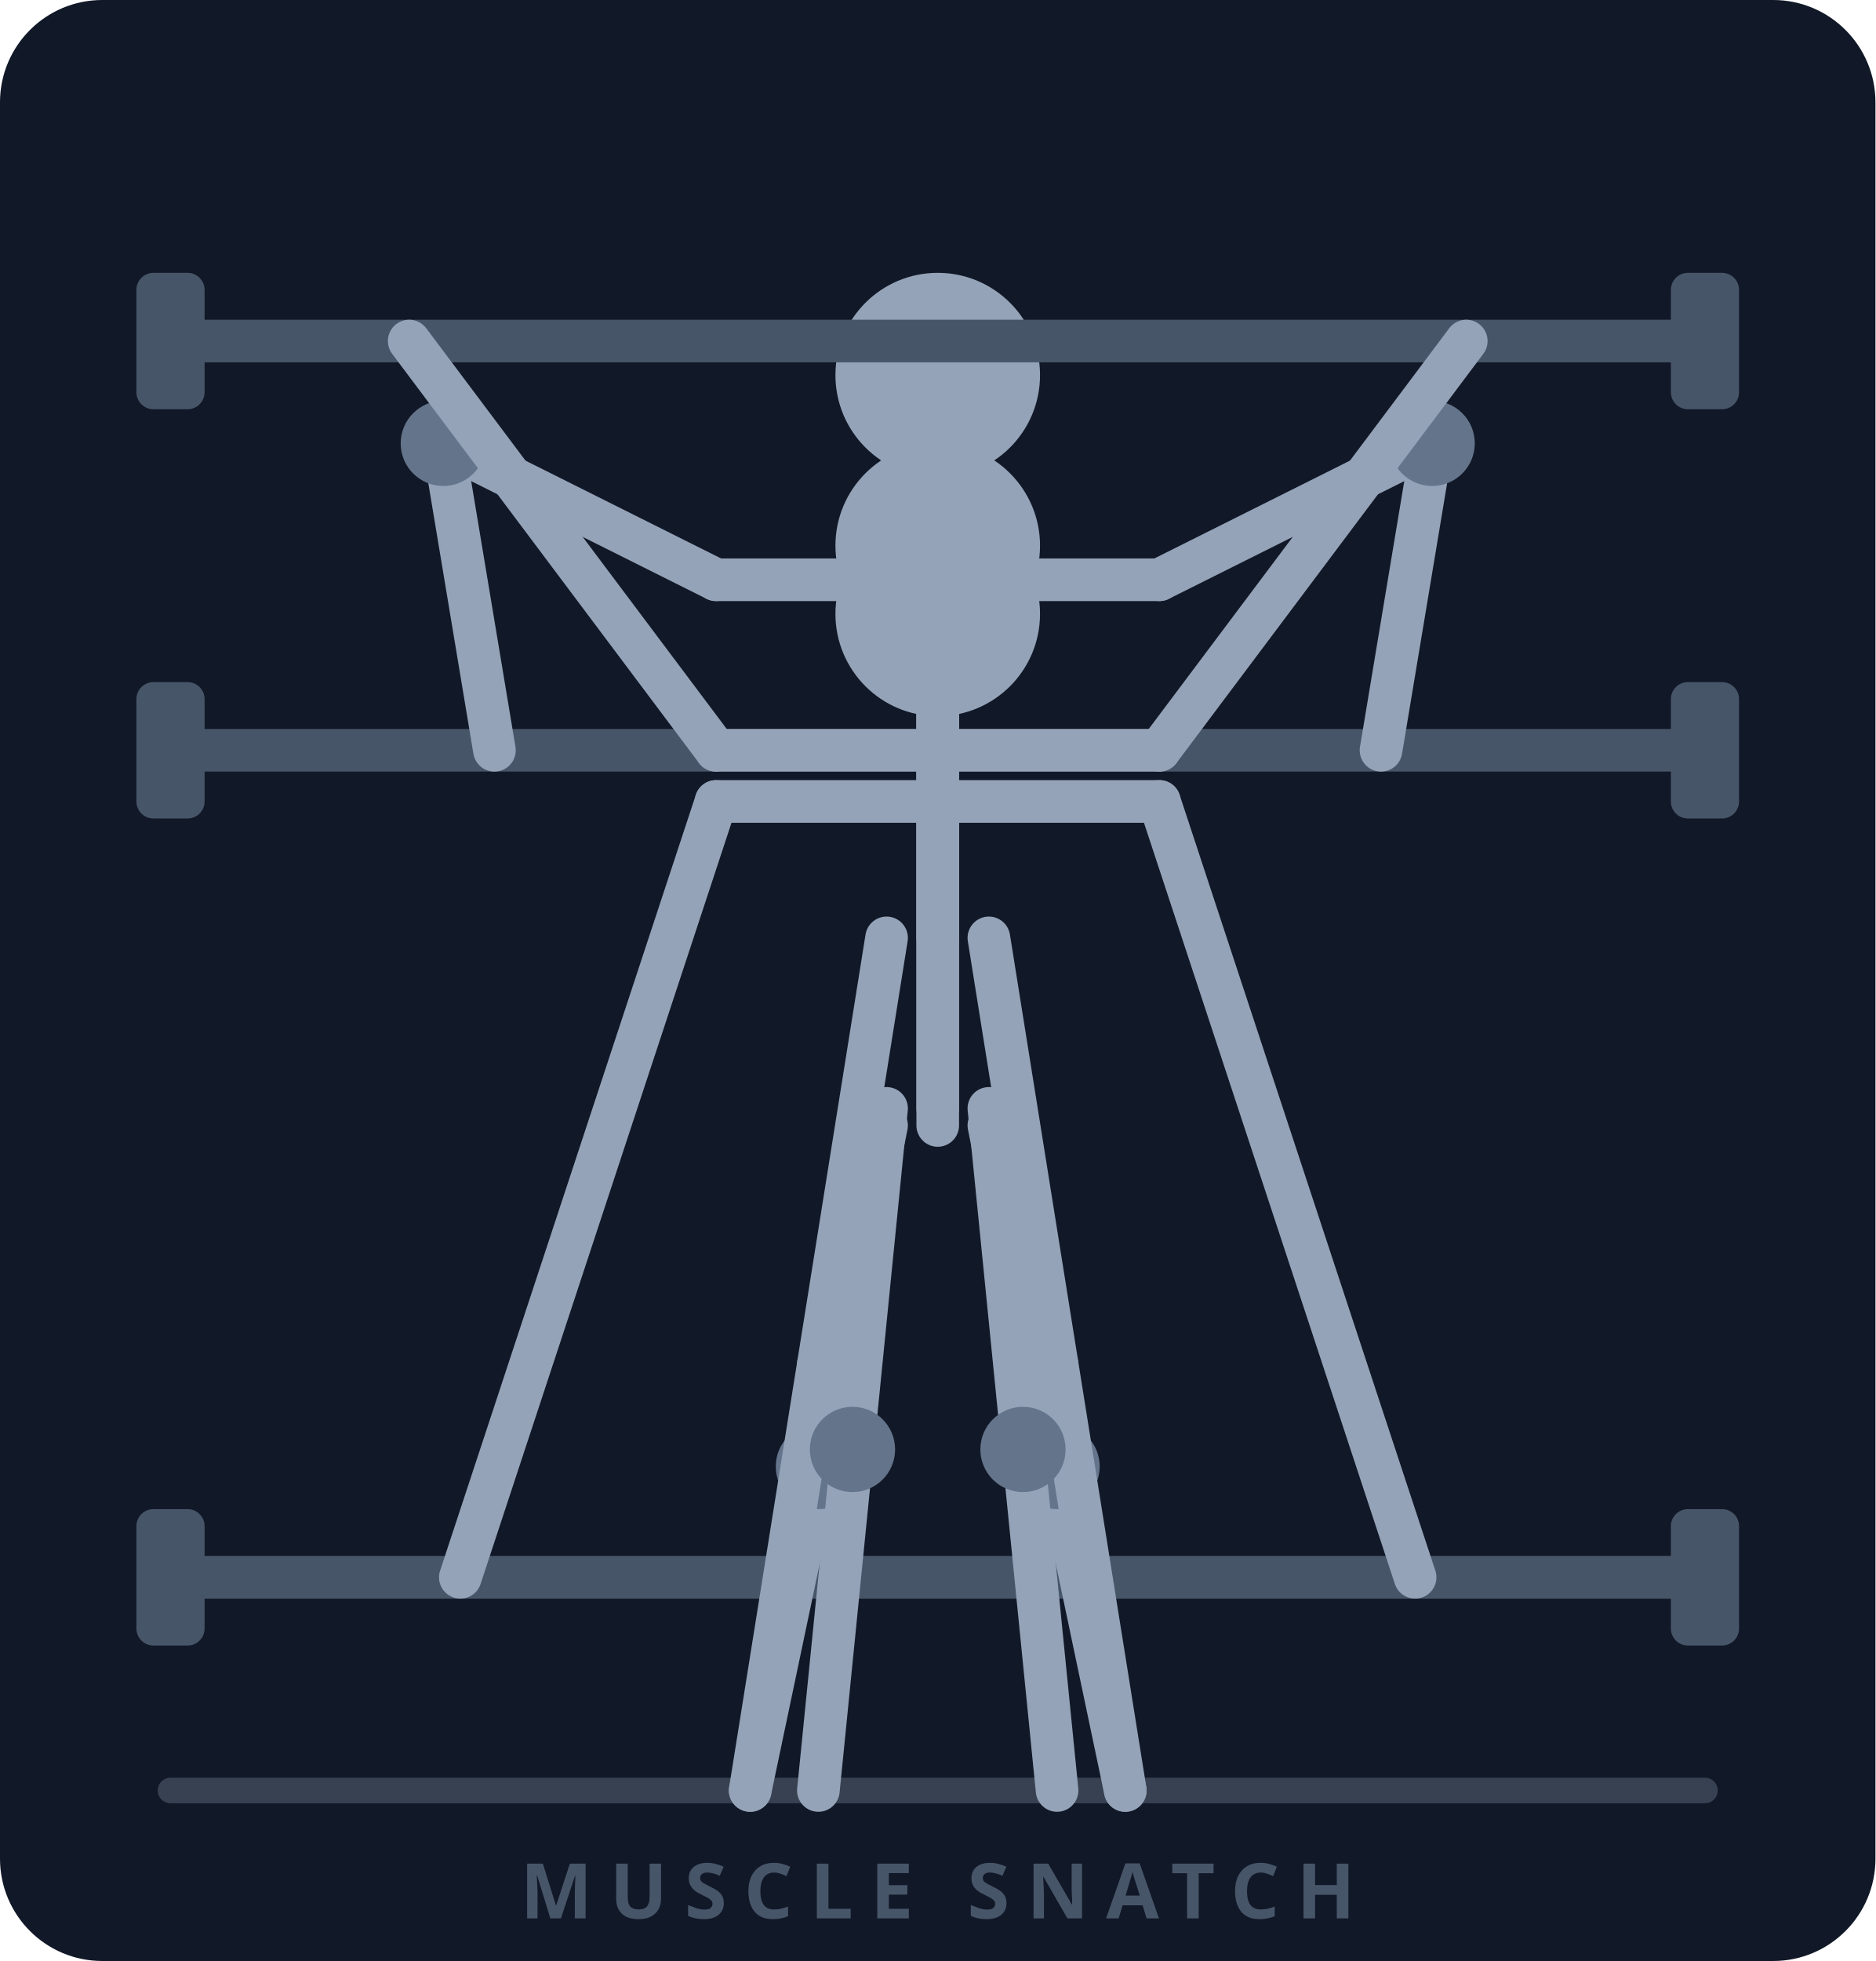
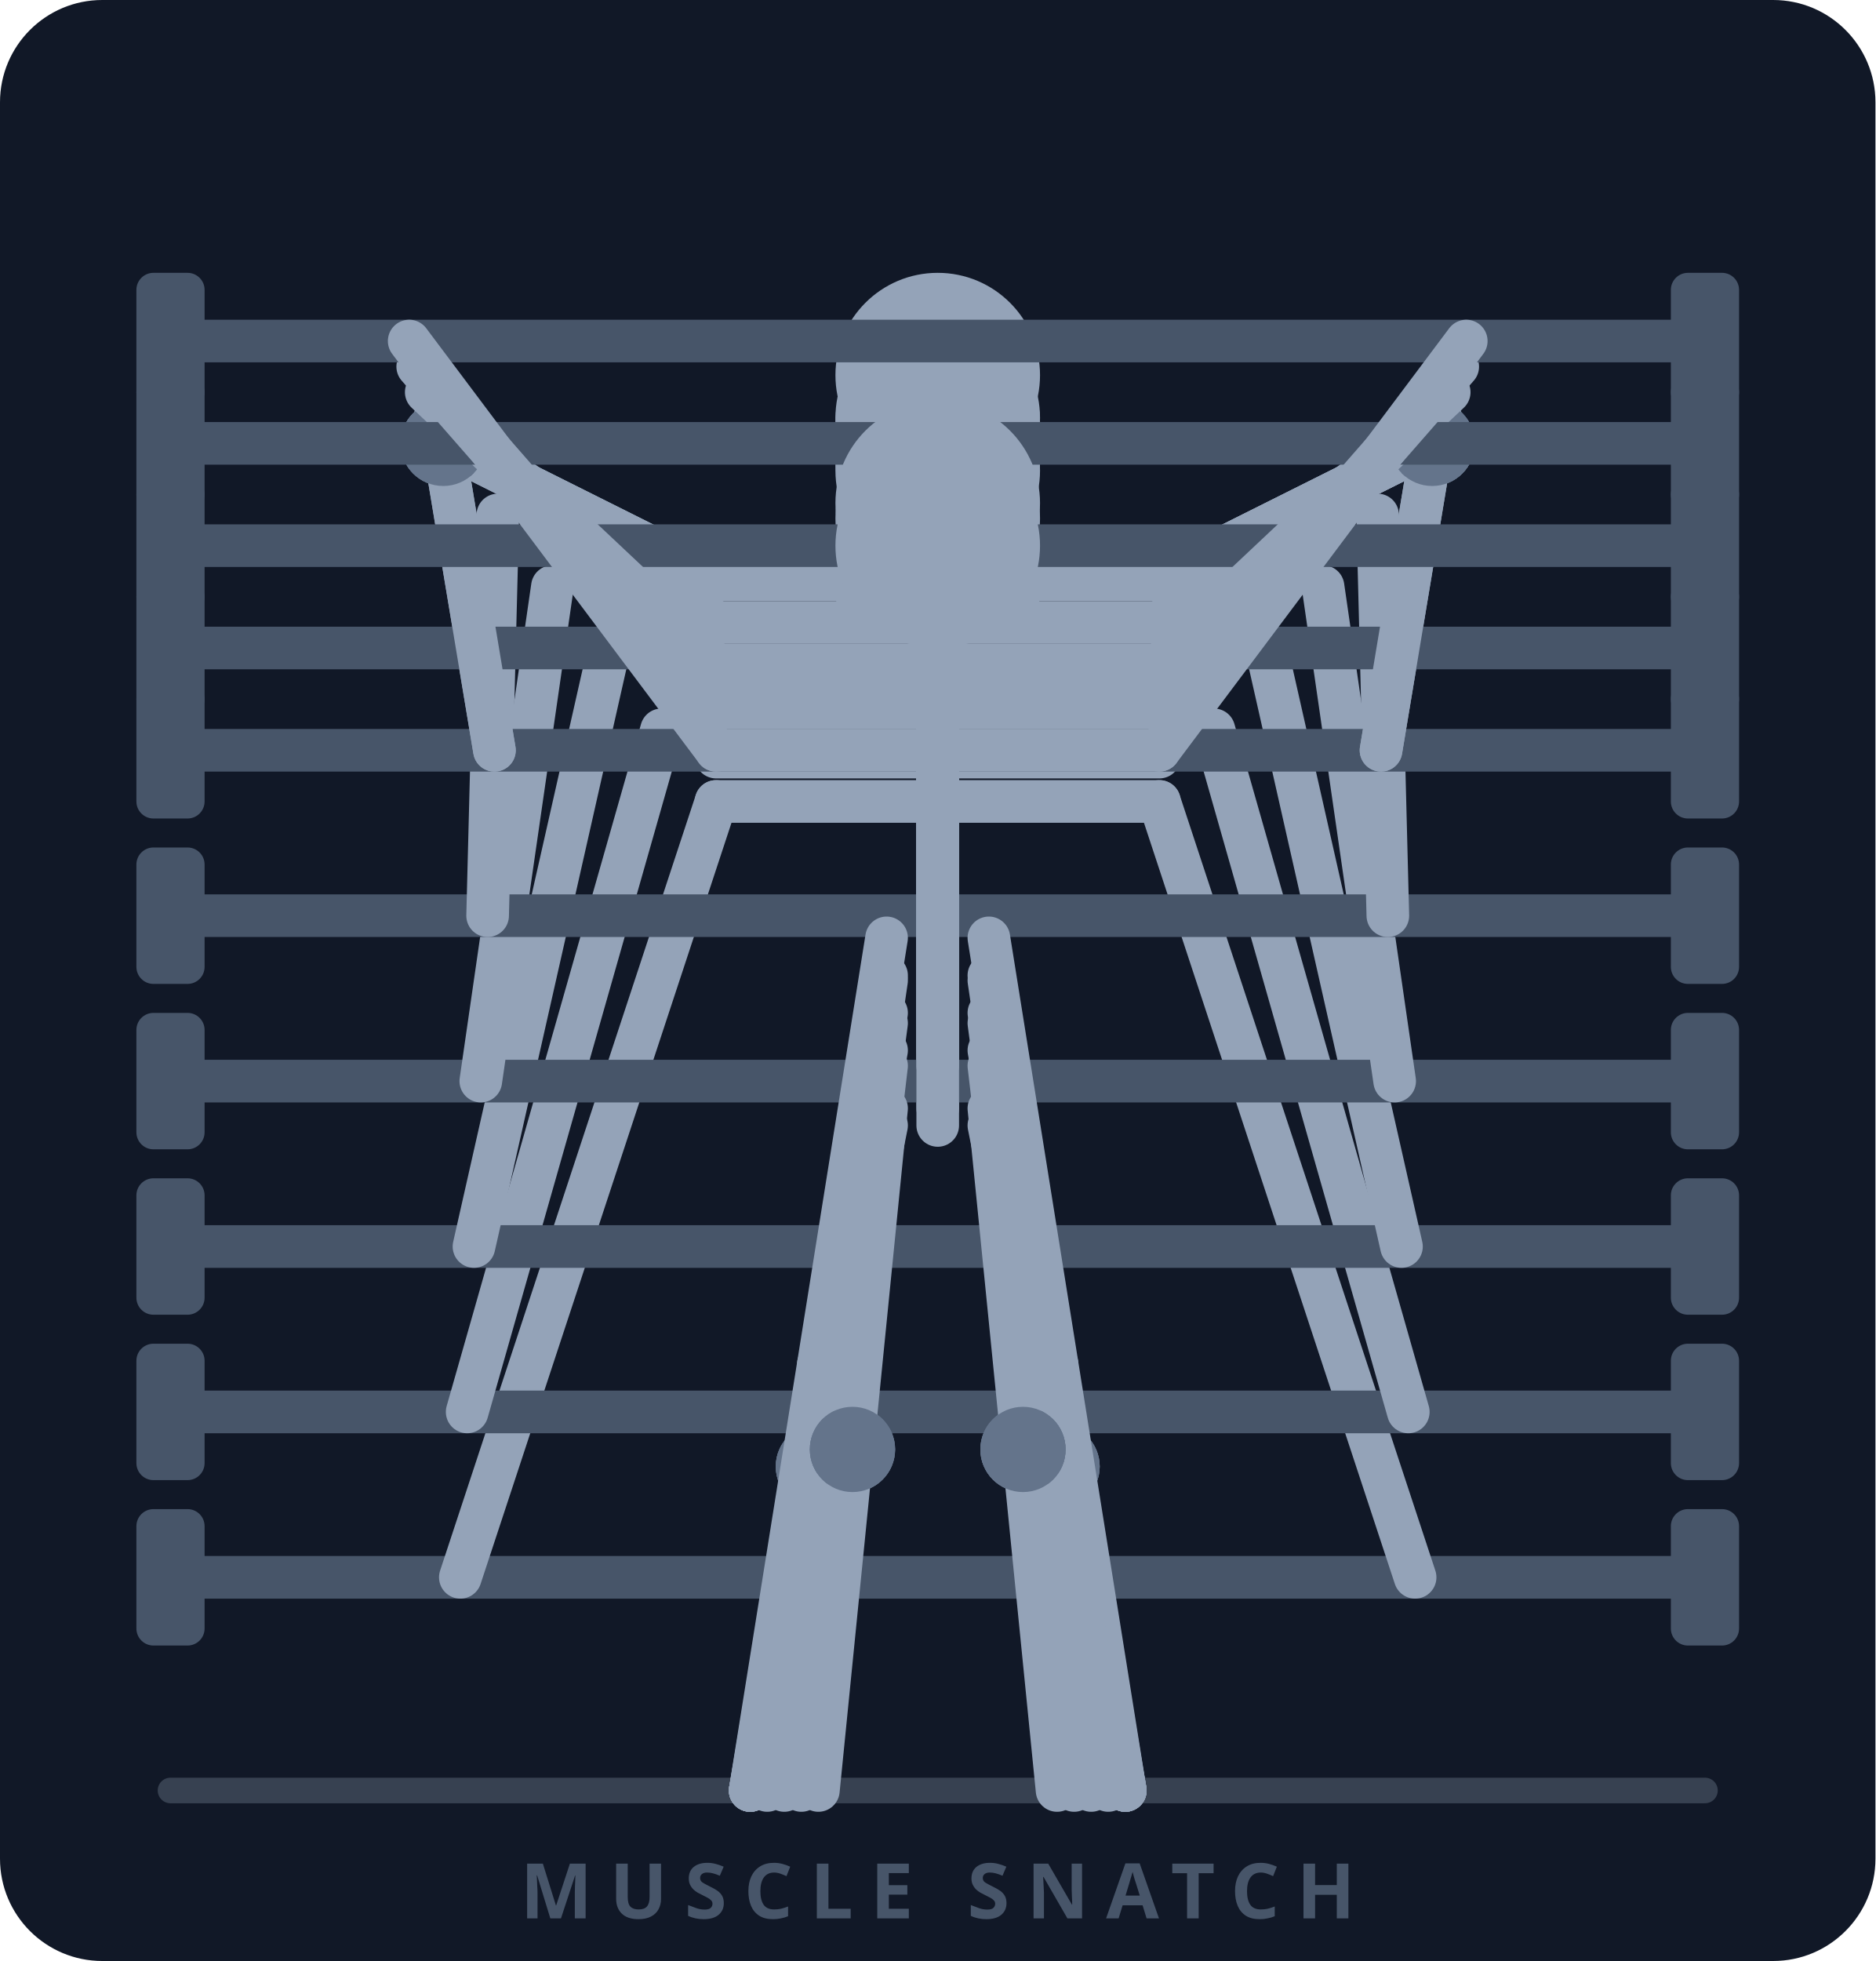
<svg xmlns="http://www.w3.org/2000/svg" viewBox="0 0 220 230">
  <style>
-     .f1{animation:sh1 4s linear infinite}.f2{animation:sh2 4s linear infinite}.f3{animation:sh3 4s linear infinite}
-     @keyframes sh1{0%,27%{opacity:1}33%,90%{opacity:0}100%{opacity:1}}
-     @keyframes sh2{0%,33%{opacity:0}40%,60%{opacity:1}66%,100%{opacity:0}}
-     @keyframes sh3{0%,66%{opacity:0}72%,93%{opacity:1}100%{opacity:0}}
+     .f1{animation:sh1 10s linear infinite}.f2{animation:sh2 10s linear infinite}.f3{animation:sh3 10s linear infinite}.f4{animation:sh4 10s linear infinite}.f5{animation:sh5 10s linear infinite}.f6{animation:sh6 10s linear infinite}.f7{animation:sh7 10s linear infinite}.f8{animation:sh8 10s linear infinite}.f9{animation:sh9 10s linear infinite}.f10{animation:sh10 10s linear infinite}
+     @keyframes sh1{0%,8.2%{opacity:1}10%,100%{opacity:0}}
+     @keyframes sh2{0%,10%{opacity:0}11.8%,18.2%{opacity:1}20%,100%{opacity:0}}
+     @keyframes sh3{0%,20%{opacity:0}21.8%,28.2%{opacity:1}30%,100%{opacity:0}}
+     @keyframes sh4{0%,30%{opacity:0}31.8%,38.2%{opacity:1}40%,100%{opacity:0}}
+     @keyframes sh5{0%,40%{opacity:0}41.8%,48.2%{opacity:1}50%,100%{opacity:0}}
+     @keyframes sh6{0%,50%{opacity:0}51.8%,58.2%{opacity:1}60%,100%{opacity:0}}
+     @keyframes sh7{0%,60%{opacity:0}61.8%,68.2%{opacity:1}70%,100%{opacity:0}}
+     @keyframes sh8{0%,70%{opacity:0}71.8%,78.2%{opacity:1}80%,100%{opacity:0}}
+     @keyframes sh9{0%,80%{opacity:0}81.8%,88.2%{opacity:1}90%,100%{opacity:0}}
+     @keyframes sh10{0%,90%{opacity:0}91.8%,98.2%{opacity:1}100%{opacity:0}}
  </style>
  <rect width="220" height="230" fill="#111827" rx="12" />
  <line x1="20" y1="210" x2="200" y2="210" stroke="#374151" stroke-width="3" stroke-linecap="round" />
  <text x="110" y="225" text-anchor="middle" font-family="ui-sans-serif,system-ui,sans-serif" font-size="9" font-weight="700" fill="#475569" letter-spacing="2">MUSCLE SNATCH</text>
  <g class="f1">
    <line x1="22" y1="185" x2="198" y2="185" stroke="#475569" stroke-width="5" stroke-linecap="round" />
    <rect x="16" y="177" width="8" height="16" rx="2" fill="#475569" />
    <rect x="196" y="177" width="8" height="16" rx="2" fill="#475569" />
    <circle cx="110" cy="72" r="12" fill="#94a3b8" />
    <g stroke="#94a3b8" stroke-width="5" stroke-linecap="round" stroke-linejoin="round" fill="none">
      <line x1="110" y1="84" x2="110" y2="132" />
      <line x1="84" y1="94" x2="136" y2="94" />
      <line x1="84" y1="94" x2="54" y2="185" />
      <line x1="136" y1="94" x2="166" y2="185" />
      <line x1="104" y1="132" x2="96" y2="172" />
      <line x1="96" y1="172" x2="88" y2="210" />
      <line x1="116" y1="132" x2="124" y2="172" />
      <line x1="124" y1="172" x2="132" y2="210" />
    </g>
    <circle cx="96" cy="172" r="5" fill="#64748b" />
    <circle cx="124" cy="172" r="5" fill="#64748b" />
  </g>
  <g class="f2">
+     <line x1="22" y1="165.6" x2="198" y2="165.6" stroke="#475569" stroke-width="5" stroke-linecap="round" />
+     <rect x="16" y="157.6" width="8" height="16" rx="2" fill="#475569" />
+     <rect x="196" y="157.6" width="8" height="16" rx="2" fill="#475569" />
+     <circle cx="110" cy="66.4" r="12" fill="#94a3b8" />
+     <g stroke="#94a3b8" stroke-width="5" stroke-linecap="round" stroke-linejoin="round" fill="none">
+       <line x1="110" y1="78.4" x2="110" y2="127.6" />
+       <line x1="84" y1="88.8" x2="136" y2="88.8" />
+       <line x1="77.6" y1="85.6" x2="54.8" y2="165.6" />
+       <line x1="142.4" y1="85.6" x2="165.2" y2="165.6" />
+       <line x1="104" y1="127.6" x2="96" y2="169.6" />
+       <line x1="96" y1="169.6" x2="88" y2="210" />
+       <line x1="116" y1="127.6" x2="124" y2="169.6" />
+       <line x1="124" y1="169.6" x2="132" y2="210" />
+     </g>
+     <circle cx="96" cy="172" r="5" fill="#64748b" />
+     <circle cx="124" cy="172" r="5" fill="#64748b" />
+   </g>
+   <g class="f3">
+     <line x1="22" y1="146.2" x2="198" y2="146.2" stroke="#475569" stroke-width="5" stroke-linecap="round" />
+     <rect x="16" y="138.2" width="8" height="16" rx="2" fill="#475569" />
+     <rect x="196" y="138.2" width="8" height="16" rx="2" fill="#475569" />
+     <circle cx="110" cy="60.8" r="12" fill="#94a3b8" />
+     <g stroke="#94a3b8" stroke-width="5" stroke-linecap="round" stroke-linejoin="round" fill="none">
+       <line x1="110" y1="72.8" x2="110" y2="123.2" />
+       <line x1="84" y1="83.6" x2="136" y2="83.6" />
+       <line x1="71.2" y1="77.2" x2="55.6" y2="146.2" />
+       <line x1="148.8" y1="77.2" x2="164.4" y2="146.2" />
+       <line x1="104" y1="123.2" x2="96" y2="167.2" />
+       <line x1="96" y1="167.2" x2="88" y2="210" />
+       <line x1="116" y1="123.2" x2="124" y2="167.2" />
+       <line x1="124" y1="167.2" x2="132" y2="210" />
+     </g>
+     <circle cx="96" cy="172" r="5" fill="#64748b" />
+     <circle cx="124" cy="172" r="5" fill="#64748b" />
+   </g>
+   <g class="f4">
+     <line x1="22" y1="126.8" x2="198" y2="126.8" stroke="#475569" stroke-width="5" stroke-linecap="round" />
+     <rect x="16" y="118.8" width="8" height="16" rx="2" fill="#475569" />
+     <rect x="196" y="118.8" width="8" height="16" rx="2" fill="#475569" />
+     <circle cx="110" cy="55.2" r="12" fill="#94a3b8" />
+     <g stroke="#94a3b8" stroke-width="5" stroke-linecap="round" stroke-linejoin="round" fill="none">
+       <line x1="110" y1="67.2" x2="110" y2="118.8" />
+       <line x1="84" y1="78.4" x2="136" y2="78.4" />
+       <line x1="84" y1="68" x2="52" y2="52" />
+       <line x1="64.8" y1="68.8" x2="56.4" y2="126.8" />
+       <line x1="136" y1="68" x2="168" y2="52" />
+       <line x1="155.2" y1="68.8" x2="163.6" y2="126.8" />
+       <line x1="104" y1="118.8" x2="96" y2="164.8" />
+       <line x1="96" y1="164.8" x2="88" y2="210" />
+       <line x1="116" y1="118.8" x2="124" y2="164.8" />
+       <line x1="124" y1="164.8" x2="132" y2="210" />
+     </g>
+     <circle cx="52" cy="52" r="5" fill="#64748b" />
+     <circle cx="168" cy="52" r="5" fill="#64748b" />
+   </g>
+   <g class="f5">
+     <line x1="22" y1="107.4" x2="198" y2="107.4" stroke="#475569" stroke-width="5" stroke-linecap="round" />
+     <rect x="16" y="99.4" width="8" height="16" rx="2" fill="#475569" />
+     <rect x="196" y="99.4" width="8" height="16" rx="2" fill="#475569" />
+     <circle cx="110" cy="49.6" r="12" fill="#94a3b8" />
+     <g stroke="#94a3b8" stroke-width="5" stroke-linecap="round" stroke-linejoin="round" fill="none">
+       <line x1="110" y1="61.6" x2="110" y2="114.4" />
+       <line x1="84" y1="73.2" x2="136" y2="73.2" />
+       <line x1="84" y1="68" x2="52" y2="52" />
+       <line x1="58.4" y1="60.4" x2="57.2" y2="107.4" />
+       <line x1="136" y1="68" x2="168" y2="52" />
+       <line x1="161.6" y1="60.4" x2="162.8" y2="107.4" />
+       <line x1="104" y1="114.4" x2="96" y2="162.4" />
+       <line x1="96" y1="162.4" x2="88" y2="210" />
+       <line x1="116" y1="114.4" x2="124" y2="162.4" />
+       <line x1="124" y1="162.4" x2="132" y2="210" />
+     </g>
+     <circle cx="52" cy="52" r="5" fill="#64748b" />
+     <circle cx="168" cy="52" r="5" fill="#64748b" />
+   </g>
+   <g class="f6">
    <line x1="22" y1="88" x2="198" y2="88" stroke="#475569" stroke-width="5" stroke-linecap="round" />
    <rect x="16" y="80" width="8" height="16" rx="2" fill="#475569" />
    <rect x="196" y="80" width="8" height="16" rx="2" fill="#475569" />
    <circle cx="110" cy="44" r="12" fill="#94a3b8" />
    <g stroke="#94a3b8" stroke-width="5" stroke-linecap="round" stroke-linejoin="round" fill="none">
      <line x1="110" y1="56" x2="110" y2="110" />
      <line x1="84" y1="68" x2="136" y2="68" />
      <line x1="84" y1="68" x2="52" y2="52" />
      <line x1="52" y1="52" x2="58" y2="88" />
      <line x1="136" y1="68" x2="168" y2="52" />
      <line x1="168" y1="52" x2="162" y2="88" />
      <line x1="104" y1="110" x2="96" y2="160" />
      <line x1="96" y1="160" x2="88" y2="210" />
      <line x1="116" y1="110" x2="124" y2="160" />
      <line x1="124" y1="160" x2="132" y2="210" />
    </g>
    <circle cx="52" cy="52" r="5" fill="#64748b" />
    <circle cx="168" cy="52" r="5" fill="#64748b" />
  </g>
-   <g class="f3">
+   <g class="f7">
+     <line x1="22" y1="76" x2="198" y2="76" stroke="#475569" stroke-width="5" stroke-linecap="round" />
+     <rect x="16" y="68" width="8" height="16" rx="2" fill="#475569" />
+     <rect x="196" y="68" width="8" height="16" rx="2" fill="#475569" />
+     <circle cx="110" cy="49" r="12" fill="#94a3b8" />
+     <g stroke="#94a3b8" stroke-width="5" stroke-linecap="round" stroke-linejoin="round" fill="none">
+       <line x1="110" y1="61" x2="110" y2="115" />
+       <line x1="84" y1="73" x2="136" y2="73" />
+       <line x1="84" y1="73" x2="51" y2="49" />
+       <line x1="52" y1="52" x2="58" y2="88" />
+       <line x1="136" y1="73" x2="169" y2="49" />
+       <line x1="168" y1="52" x2="162" y2="88" />
+       <line x1="104" y1="115" x2="97" y2="162.5" />
+       <line x1="97" y1="162.5" x2="90" y2="210" />
+       <line x1="116" y1="115" x2="123" y2="162.5" />
+       <line x1="123" y1="162.5" x2="130" y2="210" />
+     </g>
+     <circle cx="52" cy="52" r="5" fill="#64748b" />
+     <circle cx="168" cy="52" r="5" fill="#64748b" />
+   </g>
+   <g class="f8">
+     <line x1="22" y1="64" x2="198" y2="64" stroke="#475569" stroke-width="5" stroke-linecap="round" />
+     <rect x="16" y="56" width="8" height="16" rx="2" fill="#475569" />
+     <rect x="196" y="56" width="8" height="16" rx="2" fill="#475569" />
+     <circle cx="110" cy="54" r="12" fill="#94a3b8" />
+     <g stroke="#94a3b8" stroke-width="5" stroke-linecap="round" stroke-linejoin="round" fill="none">
+       <line x1="110" y1="66" x2="110" y2="120" />
+       <line x1="84" y1="78" x2="136" y2="78" />
+       <line x1="84" y1="78" x2="50" y2="46" />
+       <line x1="136" y1="78" x2="170" y2="46" />
+       <line x1="104" y1="120" x2="98" y2="165" />
+       <line x1="98" y1="165" x2="92" y2="210" />
+       <line x1="116" y1="120" x2="122" y2="165" />
+       <line x1="122" y1="165" x2="128" y2="210" />
+     </g>
+     <circle cx="100" cy="170" r="5" fill="#64748b" />
+     <circle cx="120" cy="170" r="5" fill="#64748b" />
+   </g>
+   <g class="f9">
+     <line x1="22" y1="52" x2="198" y2="52" stroke="#475569" stroke-width="5" stroke-linecap="round" />
+     <rect x="16" y="44" width="8" height="16" rx="2" fill="#475569" />
+     <rect x="196" y="44" width="8" height="16" rx="2" fill="#475569" />
+     <circle cx="110" cy="59" r="12" fill="#94a3b8" />
+     <g stroke="#94a3b8" stroke-width="5" stroke-linecap="round" stroke-linejoin="round" fill="none">
+       <line x1="110" y1="71" x2="110" y2="125" />
+       <line x1="84" y1="83" x2="136" y2="83" />
+       <line x1="84" y1="83" x2="49" y2="43" />
+       <line x1="136" y1="83" x2="171" y2="43" />
+       <line x1="104" y1="125" x2="99" y2="167.5" />
+       <line x1="99" y1="167.5" x2="94" y2="210" />
+       <line x1="116" y1="125" x2="121" y2="167.5" />
+       <line x1="121" y1="167.5" x2="126" y2="210" />
+     </g>
+     <circle cx="100" cy="170" r="5" fill="#64748b" />
+     <circle cx="120" cy="170" r="5" fill="#64748b" />
+   </g>
+   <g class="f10">
    <line x1="22" y1="40" x2="198" y2="40" stroke="#475569" stroke-width="5" stroke-linecap="round" />
    <rect x="16" y="32" width="8" height="16" rx="2" fill="#475569" />
    <rect x="196" y="32" width="8" height="16" rx="2" fill="#475569" />
    <circle cx="110" cy="64" r="12" fill="#94a3b8" />
    <g stroke="#94a3b8" stroke-width="5" stroke-linecap="round" stroke-linejoin="round" fill="none">
      <line x1="110" y1="76" x2="110" y2="130" />
      <line x1="84" y1="88" x2="136" y2="88" />
      <line x1="84" y1="88" x2="48" y2="40" />
      <line x1="136" y1="88" x2="172" y2="40" />
      <line x1="104" y1="130" x2="100" y2="170" />
      <line x1="100" y1="170" x2="96" y2="210" />
      <line x1="116" y1="130" x2="120" y2="170" />
      <line x1="120" y1="170" x2="124" y2="210" />
    </g>
    <circle cx="100" cy="170" r="5" fill="#64748b" />
    <circle cx="120" cy="170" r="5" fill="#64748b" />
  </g>
</svg>
